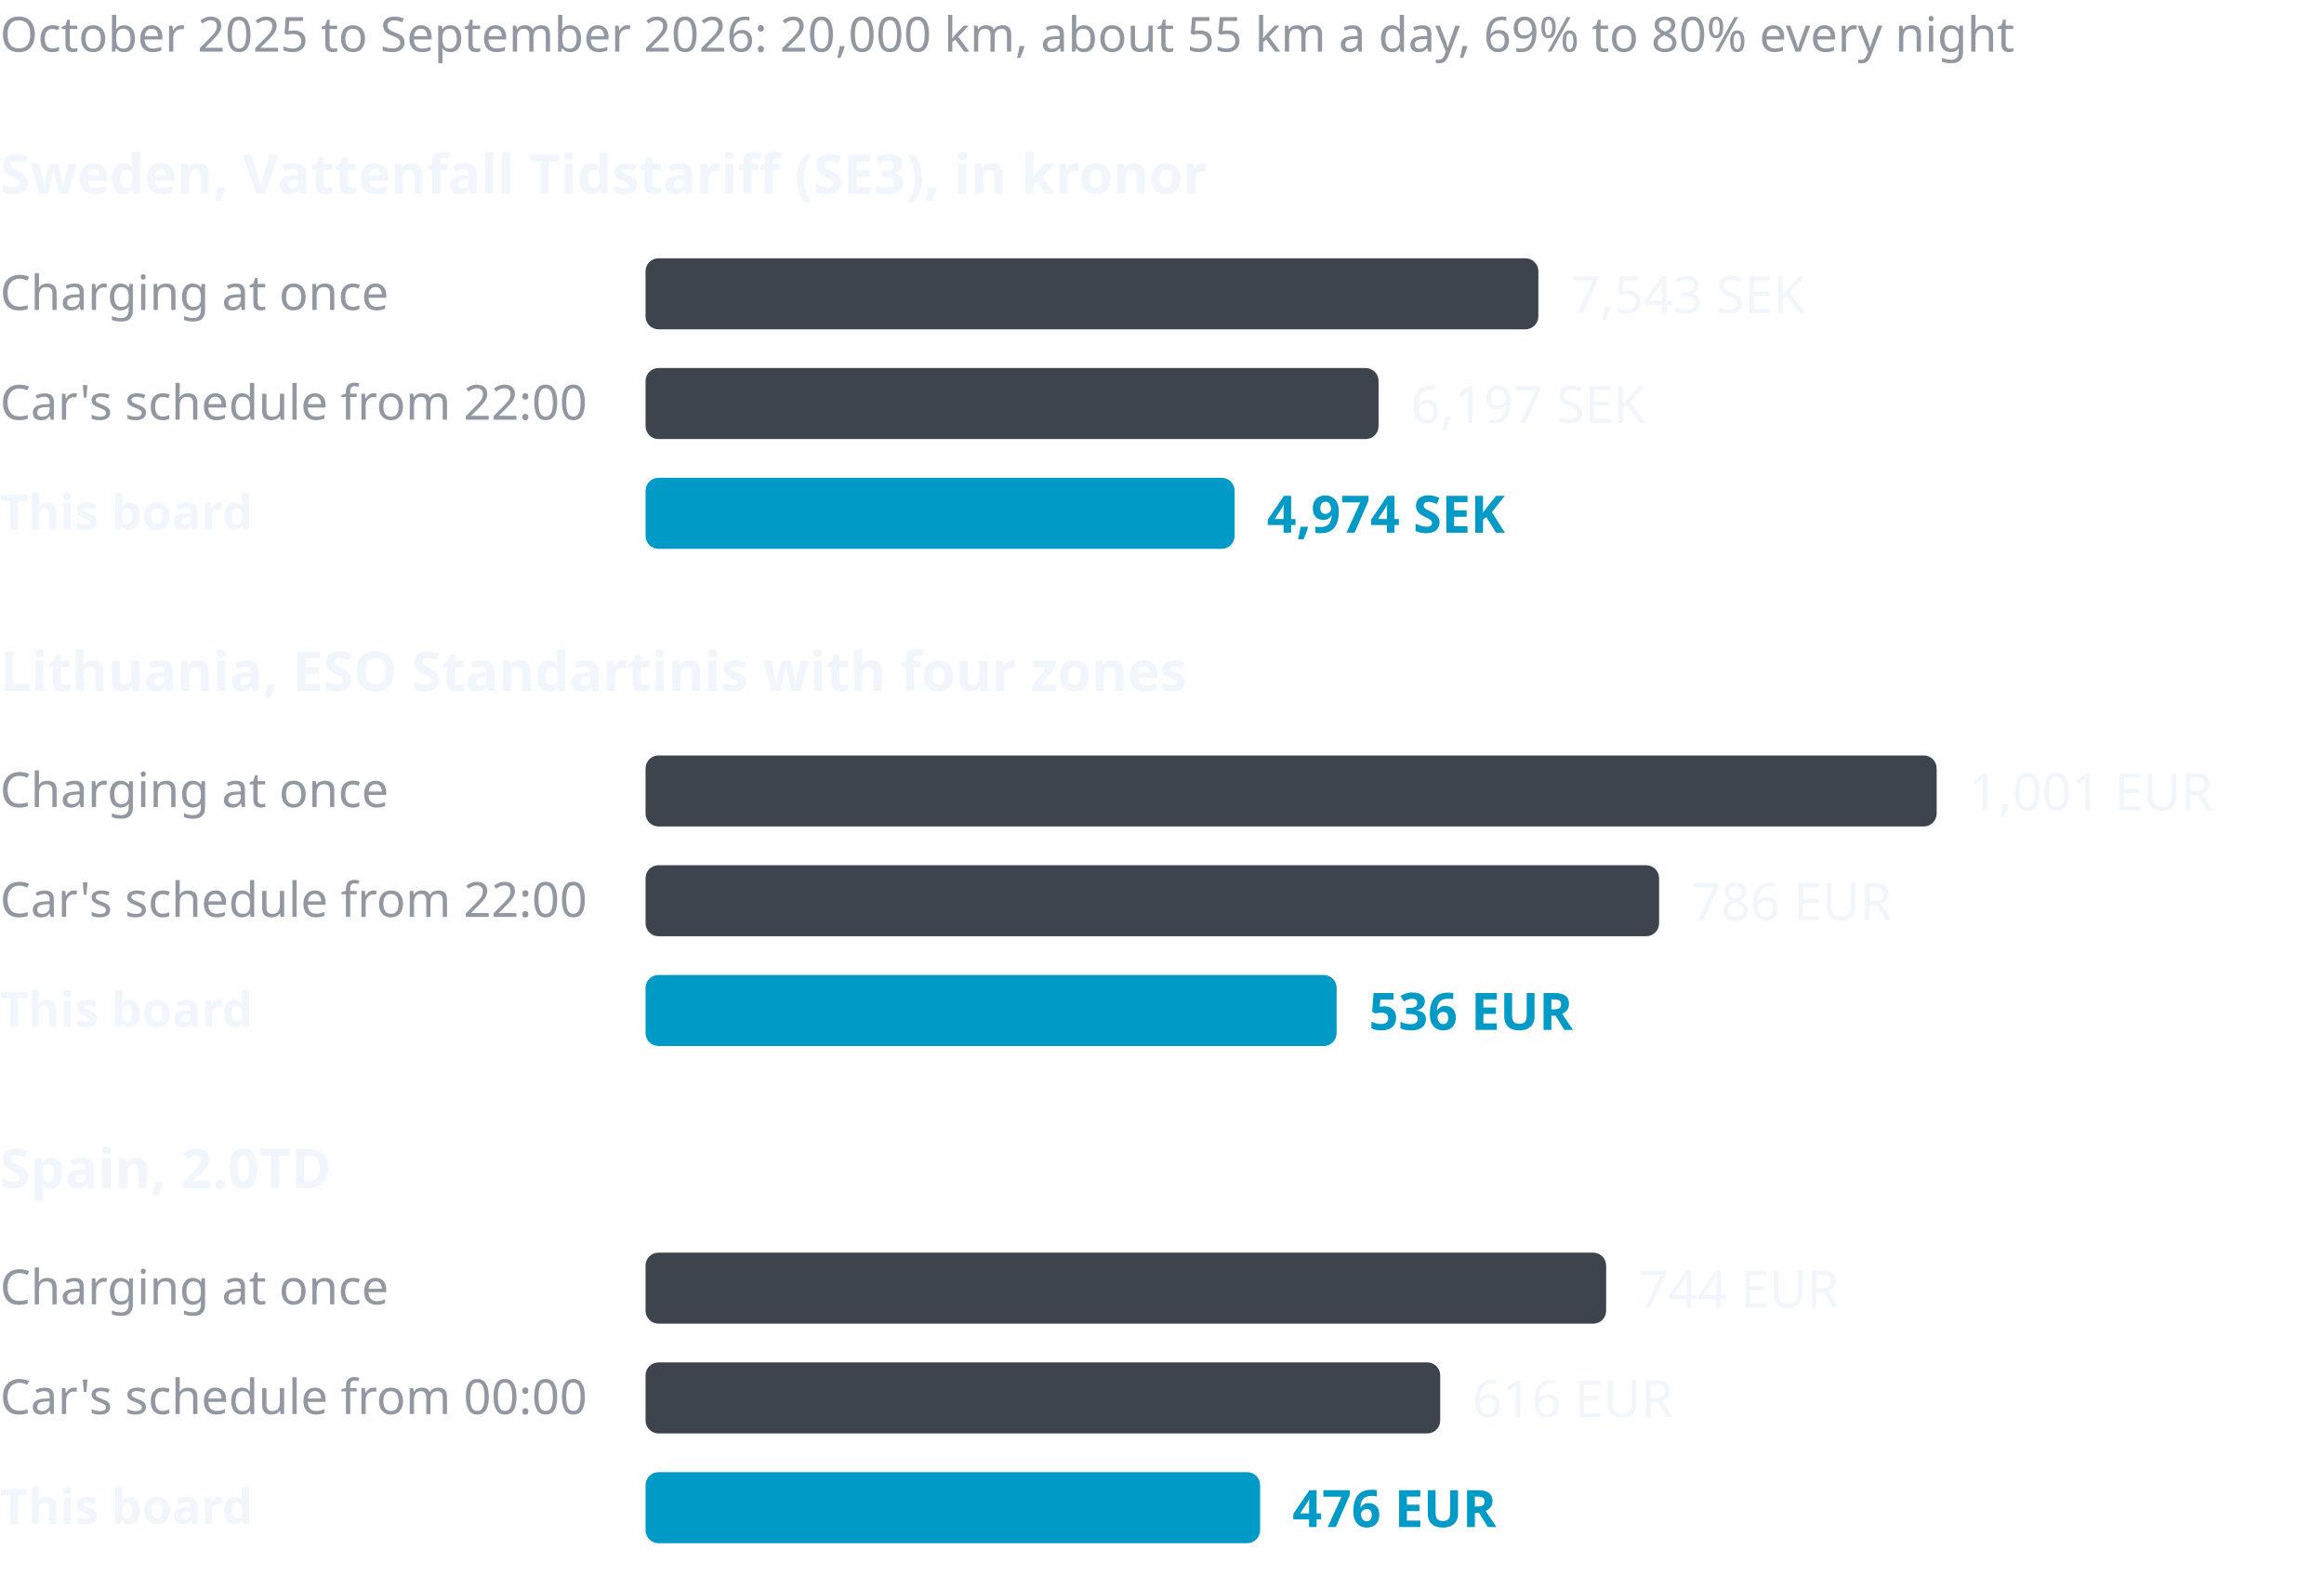
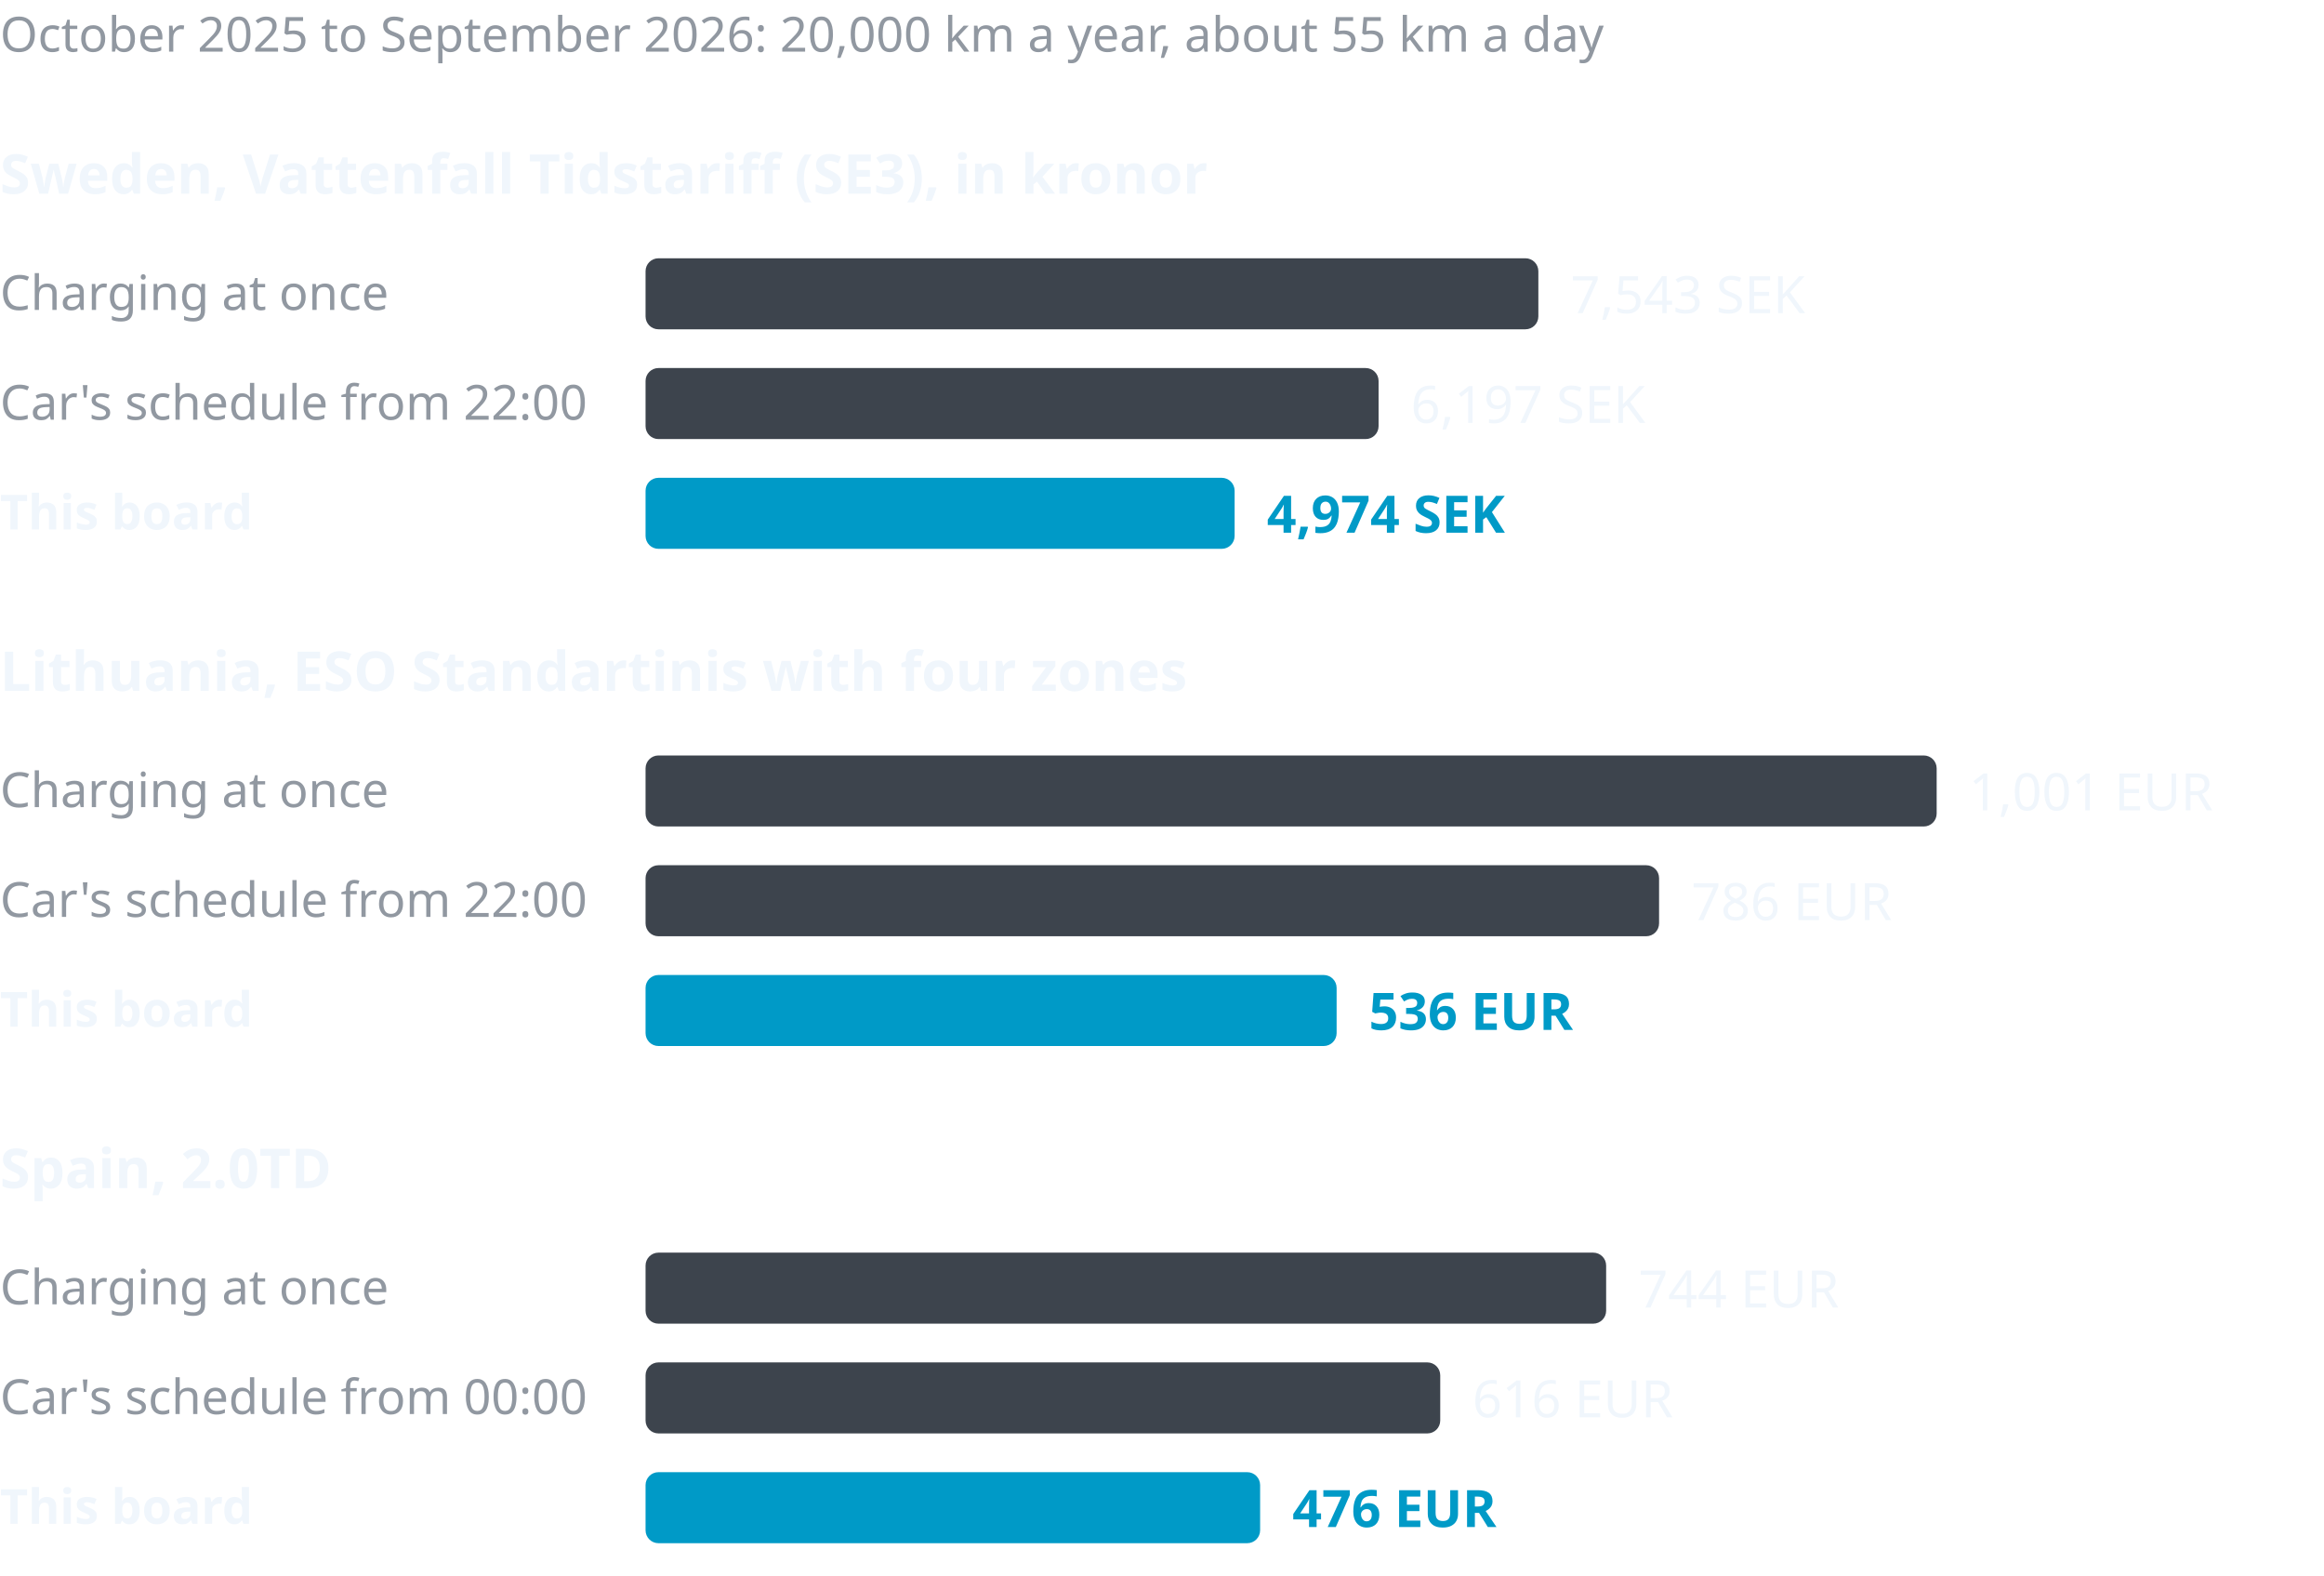
<svg xmlns="http://www.w3.org/2000/svg" viewBox="0 0 720 488" width="720" height="488" font-family="-apple-system, BlinkMacSystemFont, 'Segoe UI', 'Noto Sans', Helvetica, Arial, sans-serif">
-   <text x="0" y="16" font-size="15" fill="#9198a1">October 2025 to September 2026: 20,000 km, about 55 km a day, 69% to 80% every night</text>
+   <text x="0" y="16" font-size="15" fill="#9198a1">October 2025 to September 2026: 20,000 km a year, about 55 km a day</text>
  <text x="0" y="60" font-size="17" font-weight="600" fill="#f0f6fc">Sweden, Vattenfall Tidstariff (SE3), in kronor</text>
  <text x="0" y="96" font-size="15" font-weight="400" fill="#9198a1">Charging at once</text>
  <rect x="200" y="80" width="276.6" height="22" rx="4" fill="#3d444d" />
  <text x="486.6" y="97" font-size="16" font-weight="500" fill="#f0f6fc">7,543 SEK</text>
  <text x="0" y="130" font-size="15" font-weight="400" fill="#9198a1">Car's schedule from 22:00</text>
  <rect x="200" y="114" width="227.1" height="22" rx="4" fill="#3d444d" />
  <text x="437.1" y="131" font-size="16" font-weight="500" fill="#f0f6fc">6,197 SEK</text>
  <text x="0" y="164" font-size="15" font-weight="600" fill="#f0f6fc">This board</text>
  <rect x="200" y="148" width="182.5" height="22" rx="4" fill="#009ac7" />
  <text x="392.5" y="165" font-size="16" font-weight="700" fill="#009ac7">4,974 SEK</text>
  <text x="0" y="214" font-size="17" font-weight="600" fill="#f0f6fc">Lithuania, ESO Standartinis with four zones</text>
  <text x="0" y="250" font-size="15" font-weight="400" fill="#9198a1">Charging at once</text>
  <rect x="200" y="234" width="400.0" height="22" rx="4" fill="#3d444d" />
  <text x="610.0" y="251" font-size="16" font-weight="500" fill="#f0f6fc">1,001 EUR</text>
  <text x="0" y="284" font-size="15" font-weight="400" fill="#9198a1">Car's schedule from 22:00</text>
  <rect x="200" y="268" width="314.0" height="22" rx="4" fill="#3d444d" />
  <text x="524.0" y="285" font-size="16" font-weight="500" fill="#f0f6fc">786 EUR</text>
  <text x="0" y="318" font-size="15" font-weight="600" fill="#f0f6fc">This board</text>
  <rect x="200" y="302" width="214.1" height="22" rx="4" fill="#009ac7" />
  <text x="424.1" y="319" font-size="16" font-weight="700" fill="#009ac7">536 EUR</text>
  <text x="0" y="368" font-size="17" font-weight="600" fill="#f0f6fc">Spain, 2.0TD</text>
  <text x="0" y="404" font-size="15" font-weight="400" fill="#9198a1">Charging at once</text>
  <rect x="200" y="388" width="297.6" height="22" rx="4" fill="#3d444d" />
  <text x="507.6" y="405" font-size="16" font-weight="500" fill="#f0f6fc">744 EUR</text>
  <text x="0" y="438" font-size="15" font-weight="400" fill="#9198a1">Car's schedule from 00:00</text>
  <rect x="200" y="422" width="246.2" height="22" rx="4" fill="#3d444d" />
  <text x="456.2" y="439" font-size="16" font-weight="500" fill="#f0f6fc">616 EUR</text>
  <text x="0" y="472" font-size="15" font-weight="600" fill="#f0f6fc">This board</text>
  <rect x="200" y="456" width="190.4" height="22" rx="4" fill="#009ac7" />
  <text x="400.4" y="473" font-size="16" font-weight="700" fill="#009ac7">476 EUR</text>
</svg>
